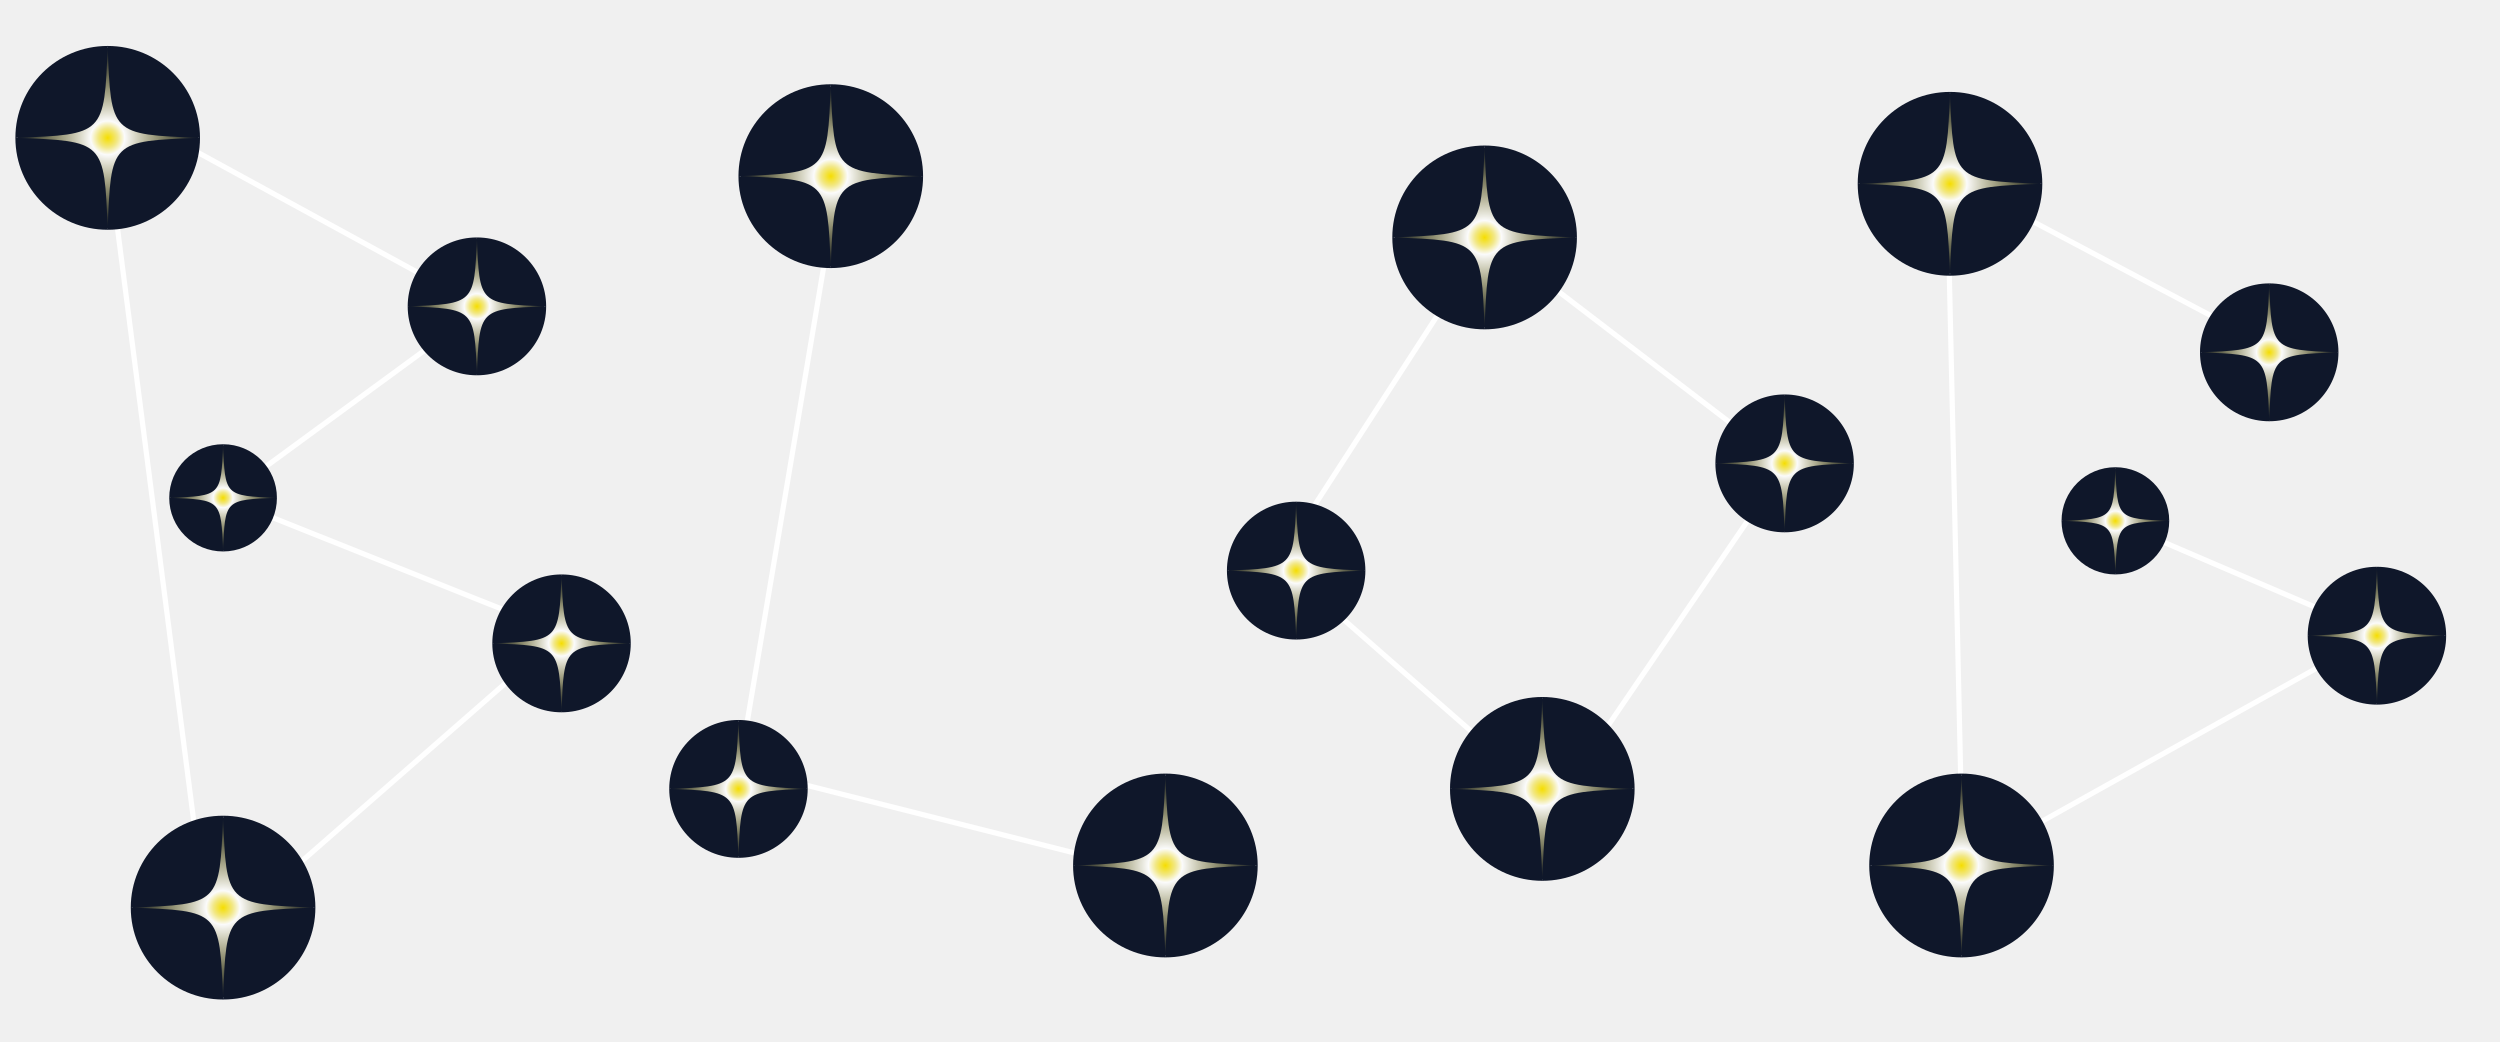
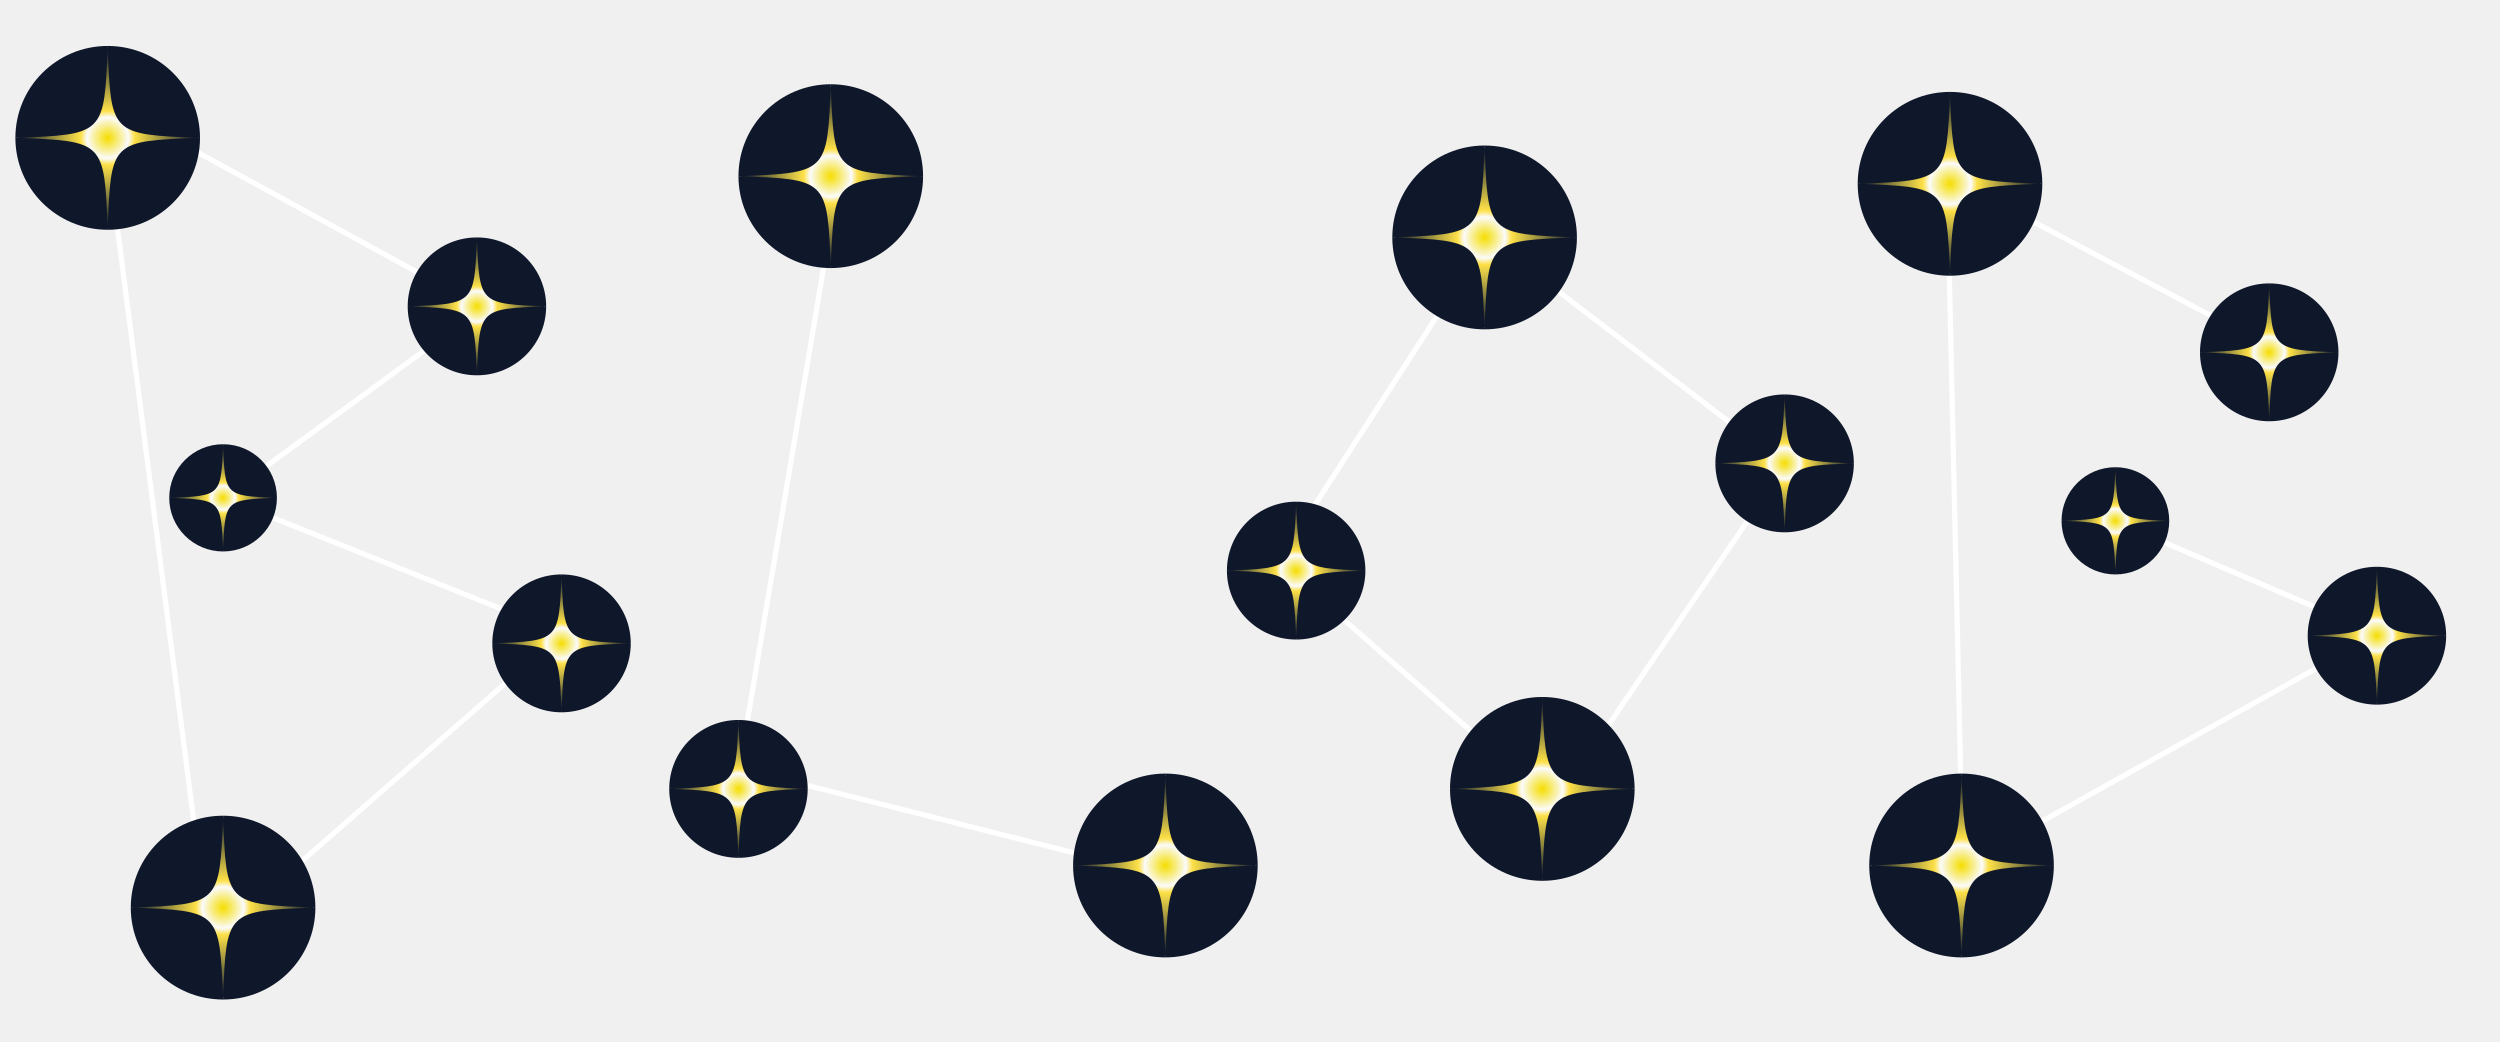
<svg xmlns="http://www.w3.org/2000/svg" width="480" height="200" fill="none">
  <g id="stars-blog">
    <g id="stars-b">
      <path id="star-b-line" d="M40.183 180.88 19.378 19.117l73.28 39.993-49.827 36.477 65.163 26.011-67.811 59.282Z" stroke="#fff" />
      <g id="star-b-01">
        <ellipse id="circle" cx="42.831" cy="174.262" rx="17.723" ry="17.647" fill="#0F172A" />
        <path id="shine" d="M25.108 174.262c17.075-.645 17.075-.645 17.723-17.647.605 17.002.605 17.002 17.723 17.647-17.118.603-17.118.603-17.723 17.647-.648-17.044-.648-17.044-17.723-17.647Z" fill="url(#paint0_radial_8_22)" />
      </g>
      <g id="star-b-02">
        <ellipse id="circle_2" cx="107.815" cy="123.528" rx="13.292" ry="13.235" fill="#0F172A" />
        <path id="shine_2" d="M94.523 123.528c12.806-.484 12.806-.484 13.292-13.235.454 12.751.454 12.751 13.293 13.235-12.839.452-12.839.452-13.293 13.235-.486-12.783-.486-12.783-13.292-13.235Z" fill="url(#paint1_radial_8_22)" />
      </g>
      <g id="star-b-03">
        <ellipse id="circle_3" cx="42.831" cy="95.587" rx="10.338" ry="10.294" fill="#0F172A" />
        <path id="shine_3" d="M32.492 95.587c9.96-.377 9.96-.377 10.339-10.294.353 9.917.353 9.917 10.338 10.294-9.985.351-9.985.351-10.338 10.294-.378-9.943-.378-9.943-10.339-10.294Z" fill="url(#paint2_radial_8_22)" />
      </g>
      <g id="star-b-04">
        <ellipse id="circle_4" cx="91.569" cy="58.823" rx="13.292" ry="13.235" fill="#0F172A" />
        <path id="shine_4" d="M78.277 58.823c12.806-.484 12.806-.484 13.292-13.235.454 12.75.454 12.75 13.293 13.235-12.839.452-12.839.452-13.293 13.235-.486-12.783-.486-12.783-13.292-13.235Z" fill="url(#paint3_radial_8_22)" />
      </g>
      <g id="star-b-05">
        <ellipse id="circle_5" cx="20.677" cy="26.47" rx="17.723" ry="17.647" fill="#0F172A" />
        <path id="shine_5" d="M2.954 26.47c17.075-.645 17.075-.645 17.723-17.647.605 17.002.605 17.002 17.723 17.647-17.118.603-17.118.603-17.723 17.647-.648-17.044-.648-17.044-17.723-17.647Z" fill="url(#paint4_radial_8_22)" />
      </g>
    </g>
    <g id="stars-l">
      <path id="star-l-line" d="m161.077 33.823-19.114 113.694 73.846 18.657" stroke="#fff" />
      <g id="star-l-01">
        <ellipse id="circle_6" cx="223.754" cy="166.174" rx="17.723" ry="17.647" fill="#0F172A" />
        <path id="shine_6" d="M206.031 166.174c17.075-.645 17.075-.645 17.723-17.647.605 17.002.605 17.002 17.723 17.647-17.118.603-17.118.603-17.723 17.647-.648-17.044-.648-17.044-17.723-17.647Z" fill="url(#paint5_radial_8_22)" />
      </g>
      <g id="star-l-02">
        <ellipse id="circle_7" cx="141.785" cy="151.468" rx="13.292" ry="13.235" fill="#0F172A" />
        <path id="shine_7" d="M128.492 151.468c12.807-.484 12.807-.484 13.293-13.235.453 12.751.453 12.751 13.292 13.235-12.839.452-12.839.452-13.292 13.235-.486-12.783-.486-12.783-13.293-13.235Z" fill="url(#paint6_radial_8_22)" />
      </g>
      <g id="star-l-03">
        <ellipse id="circle_8" cx="159.508" cy="33.823" rx="17.723" ry="17.647" fill="#0F172A" />
        <path id="shine_8" d="M141.785 33.823c17.075-.645 17.075-.645 17.723-17.647.605 17.002.605 17.002 17.723 17.647-17.118.603-17.118.603-17.723 17.647-.648-17.044-.648-17.044-17.723-17.647Z" fill="url(#paint7_radial_8_22)" />
      </g>
    </g>
    <g id="stars-o">
      <path id="star-o-line" d="m342.825 89.294-57.162-43.706-40.315 62.32 53.123 46.502 44.354-65.116Z" stroke="#fff" />
      <g id="start-o-01">
        <ellipse id="circle_9" cx="248.862" cy="109.557" rx="13.292" ry="13.235" fill="#0F172A" />
        <path id="shine_9" d="M235.569 109.557c12.806-.484 12.806-.484 13.293-13.235.453 12.751.453 12.751 13.292 13.235-12.839.452-12.839.452-13.292 13.235-.487-12.783-.487-12.783-13.293-13.235Z" fill="url(#paint8_radial_8_22)" />
      </g>
      <g id="start-o-02">
        <ellipse id="circle_10" cx="296.123" cy="151.468" rx="17.723" ry="17.647" fill="#0F172A" />
        <path id="shine_10" d="M278.4 151.468c17.075-.645 17.075-.645 17.723-17.646.605 17.001.605 17.001 17.723 17.646-17.118.603-17.118.603-17.723 17.647-.648-17.044-.648-17.044-17.723-17.647Z" fill="url(#paint9_radial_8_22)" />
      </g>
      <g id="start-o-03">
        <ellipse id="circle_11" cx="342.646" cy="88.969" rx="13.292" ry="13.235" fill="#0F172A" />
        <path id="shine_11" d="M329.354 88.97c12.806-.485 12.806-.485 13.292-13.236.454 12.751.454 12.751 13.292 13.235-12.838.452-12.838.452-13.292 13.235-.486-12.783-.486-12.783-13.292-13.235Z" fill="url(#paint10_radial_8_22)" />
      </g>
      <g id="start-o-04">
        <ellipse id="circle_12" cx="285.046" cy="45.588" rx="17.723" ry="17.647" fill="#0F172A" />
        <path id="shine_12" d="M267.323 45.588c17.075-.646 17.075-.646 17.723-17.647.605 17.001.605 17.001 17.723 17.647-17.118.602-17.118.602-17.723 17.646-.648-17.044-.648-17.044-17.723-17.646Z" fill="url(#paint11_radial_8_22)" />
      </g>
    </g>
    <g id="stars-g">
      <path id="star-g-line" d="M431.044 64.07 373.84 33.822l3.001 132.351 79.707-44.436-52.48-22.51" stroke="#fff" />
      <g id="star-g-05">
        <ellipse id="circle_13" cx="406.154" cy="99.999" rx="10.338" ry="10.294" fill="#0F172A" />
        <path id="shine_13" d="M395.815 99.999c9.961-.377 9.961-.377 10.339-10.294.353 9.917.353 9.917 10.338 10.294-9.985.351-9.985.351-10.338 10.294-.378-9.943-.378-9.943-10.339-10.294Z" fill="url(#paint12_radial_8_22)" />
      </g>
      <g id="star-g-04">
        <ellipse id="circle_14" cx="456.369" cy="122.057" rx="13.292" ry="13.235" fill="#0F172A" />
        <path id="shine_14" d="M443.077 122.057c12.806-.484 12.806-.484 13.292-13.235.454 12.751.454 12.751 13.293 13.235-12.839.452-12.839.452-13.293 13.235-.486-12.783-.486-12.783-13.292-13.235Z" fill="url(#paint13_radial_8_22)" />
      </g>
      <g id="star-g-03">
        <ellipse id="circle_15" cx="376.615" cy="166.174" rx="17.723" ry="17.647" fill="#0F172A" />
        <path id="shine_15" d="M358.892 166.174c17.075-.645 17.075-.645 17.723-17.647.606 17.002.606 17.002 17.723 17.647-17.117.603-17.117.603-17.723 17.647-.648-17.044-.648-17.044-17.723-17.647Z" fill="url(#paint14_radial_8_22)" />
      </g>
      <g id="star-g-02">
        <ellipse id="circle_16" cx="374.4" cy="35.294" rx="17.723" ry="17.647" fill="#0F172A" />
        <path id="shine_16" d="M356.677 35.294c17.075-.646 17.075-.646 17.723-17.647.605 17.001.605 17.001 17.723 17.647-17.118.602-17.118.602-17.723 17.646-.648-17.044-.648-17.044-17.723-17.646Z" fill="url(#paint15_radial_8_22)" />
      </g>
      <g id="star-g-01">
        <ellipse id="circle_17" cx="435.692" cy="67.646" rx="13.292" ry="13.235" fill="#0F172A" />
        <path id="shine_17" d="M422.4 67.646c12.806-.484 12.806-.484 13.292-13.235.454 12.751.454 12.751 13.293 13.235-12.839.452-12.839.452-13.293 13.235-.486-12.783-.486-12.783-13.292-13.235Z" fill="url(#paint16_radial_8_22)" />
      </g>
    </g>
  </g>
  <defs>
    <radialGradient id="paint0_radial_8_22" cx="0" cy="0" r="1" gradientUnits="userSpaceOnUse" gradientTransform="matrix(0 17.2792 -17.3538 0 42.83 174.262)">
-       <stop stop-color="#FFE600" />
-       <stop offset="0" stop-color="#FFE600" stop-opacity=".957" />
-       <stop offset=".109" stop-color="#F2E888" />
-       <stop offset=".188" stop-color="#FBFBFB" />
-       <stop offset=".996" stop-color="#FFEE57" stop-opacity="0" />
-       <stop offset=".996" stop-color="#fff" />
+       <stop stop-color="#F97316" />
+       <stop offset="0" stop-color="#FFE600" stop-opacity="0.957" />
+       <stop offset="0.229" stop-color="#FBFBFB" />
+       <stop offset="0.302" stop-color="#FDE047" />
+       <stop offset="0.996" stop-color="#FFEE57" stop-opacity="0" />
+       <stop offset="0.996" stop-color="white" />
    </radialGradient>
    <radialGradient id="paint1_radial_8_22" cx="0" cy="0" r="1" gradientUnits="userSpaceOnUse" gradientTransform="matrix(0 12.9594 -13.0154 0 107.815 123.528)">
-       <stop stop-color="#FFE600" />
-       <stop offset="0" stop-color="#FFE600" stop-opacity=".957" />
-       <stop offset=".109" stop-color="#F2E888" />
-       <stop offset=".188" stop-color="#FBFBFB" />
-       <stop offset=".996" stop-color="#FFEE57" stop-opacity="0" />
-       <stop offset=".996" stop-color="#fff" />
+       <stop stop-color="#F97316" />
+       <stop offset="0" stop-color="#FFE600" stop-opacity="0.957" />
+       <stop offset="0.229" stop-color="#FBFBFB" />
+       <stop offset="0.302" stop-color="#FDE047" />
+       <stop offset="0.996" stop-color="#FFEE57" stop-opacity="0" />
+       <stop offset="0.996" stop-color="white" />
    </radialGradient>
    <radialGradient id="paint2_radial_8_22" cx="0" cy="0" r="1" gradientUnits="userSpaceOnUse" gradientTransform="matrix(0 10.0795 -10.1231 0 42.83 95.587)">
-       <stop stop-color="#FFE600" />
-       <stop offset="0" stop-color="#FFE600" stop-opacity=".957" />
-       <stop offset=".109" stop-color="#F2E888" />
-       <stop offset=".188" stop-color="#FBFBFB" />
-       <stop offset=".996" stop-color="#FFEE57" stop-opacity="0" />
-       <stop offset=".996" stop-color="#fff" />
+       <stop stop-color="#F97316" />
+       <stop offset="0" stop-color="#FFE600" stop-opacity="0.957" />
+       <stop offset="0.229" stop-color="#FBFBFB" />
+       <stop offset="0.302" stop-color="#FDE047" />
+       <stop offset="0.996" stop-color="#FFEE57" stop-opacity="0" />
+       <stop offset="0.996" stop-color="white" />
    </radialGradient>
    <radialGradient id="paint3_radial_8_22" cx="0" cy="0" r="1" gradientUnits="userSpaceOnUse" gradientTransform="matrix(0 12.9594 -13.0154 0 91.57 58.823)">
-       <stop stop-color="#FFE600" />
-       <stop offset="0" stop-color="#FFE600" stop-opacity=".957" />
-       <stop offset=".109" stop-color="#F2E888" />
-       <stop offset=".188" stop-color="#FBFBFB" />
-       <stop offset=".996" stop-color="#FFEE57" stop-opacity="0" />
-       <stop offset=".996" stop-color="#fff" />
+       <stop stop-color="#F97316" />
+       <stop offset="0" stop-color="#FFE600" stop-opacity="0.957" />
+       <stop offset="0.229" stop-color="#FBFBFB" />
+       <stop offset="0.302" stop-color="#FDE047" />
+       <stop offset="0.996" stop-color="#FFEE57" stop-opacity="0" />
+       <stop offset="0.996" stop-color="white" />
    </radialGradient>
    <radialGradient id="paint4_radial_8_22" cx="0" cy="0" r="1" gradientUnits="userSpaceOnUse" gradientTransform="matrix(0 17.2792 -17.3538 0 20.677 26.47)">
-       <stop stop-color="#FFE600" />
-       <stop offset="0" stop-color="#FFE600" stop-opacity=".957" />
-       <stop offset=".109" stop-color="#F2E888" />
-       <stop offset=".188" stop-color="#FBFBFB" />
-       <stop offset=".996" stop-color="#FFEE57" stop-opacity="0" />
-       <stop offset=".996" stop-color="#fff" />
+       <stop stop-color="#F97316" />
+       <stop offset="0" stop-color="#FFE600" stop-opacity="0.957" />
+       <stop offset="0.229" stop-color="#FBFBFB" />
+       <stop offset="0.302" stop-color="#FDE047" />
+       <stop offset="0.996" stop-color="#FFEE57" stop-opacity="0" />
+       <stop offset="0.996" stop-color="white" />
    </radialGradient>
    <radialGradient id="paint5_radial_8_22" cx="0" cy="0" r="1" gradientUnits="userSpaceOnUse" gradientTransform="matrix(0 17.2792 -17.3538 0 223.754 166.174)">
-       <stop stop-color="#FFE600" />
-       <stop offset="0" stop-color="#FFE600" stop-opacity=".957" />
-       <stop offset=".109" stop-color="#F2E888" />
-       <stop offset=".188" stop-color="#FBFBFB" />
-       <stop offset=".996" stop-color="#FFEE57" stop-opacity="0" />
-       <stop offset=".996" stop-color="#fff" />
+       <stop stop-color="#F97316" />
+       <stop offset="0" stop-color="#FFE600" stop-opacity="0.957" />
+       <stop offset="0.229" stop-color="#FBFBFB" />
+       <stop offset="0.302" stop-color="#FDE047" />
+       <stop offset="0.996" stop-color="#FFEE57" stop-opacity="0" />
+       <stop offset="0.996" stop-color="white" />
    </radialGradient>
    <radialGradient id="paint6_radial_8_22" cx="0" cy="0" r="1" gradientUnits="userSpaceOnUse" gradientTransform="matrix(0 12.9594 -13.0154 0 141.785 151.468)">
-       <stop stop-color="#FFE600" />
-       <stop offset="0" stop-color="#FFE600" stop-opacity=".957" />
-       <stop offset=".109" stop-color="#F2E888" />
-       <stop offset=".188" stop-color="#FBFBFB" />
-       <stop offset=".996" stop-color="#FFEE57" stop-opacity="0" />
-       <stop offset=".996" stop-color="#fff" />
+       <stop stop-color="#F97316" />
+       <stop offset="0" stop-color="#FFE600" stop-opacity="0.957" />
+       <stop offset="0.229" stop-color="#FBFBFB" />
+       <stop offset="0.302" stop-color="#FDE047" />
+       <stop offset="0.996" stop-color="#FFEE57" stop-opacity="0" />
+       <stop offset="0.996" stop-color="white" />
    </radialGradient>
    <radialGradient id="paint7_radial_8_22" cx="0" cy="0" r="1" gradientUnits="userSpaceOnUse" gradientTransform="matrix(0 17.2792 -17.3538 0 159.508 33.823)">
-       <stop stop-color="#FFE600" />
-       <stop offset="0" stop-color="#FFE600" stop-opacity=".957" />
-       <stop offset=".109" stop-color="#F2E888" />
-       <stop offset=".188" stop-color="#FBFBFB" />
-       <stop offset=".996" stop-color="#FFEE57" stop-opacity="0" />
-       <stop offset=".996" stop-color="#fff" />
+       <stop stop-color="#F97316" />
+       <stop offset="0" stop-color="#FFE600" stop-opacity="0.957" />
+       <stop offset="0.229" stop-color="#FBFBFB" />
+       <stop offset="0.302" stop-color="#FDE047" />
+       <stop offset="0.996" stop-color="#FFEE57" stop-opacity="0" />
+       <stop offset="0.996" stop-color="white" />
    </radialGradient>
    <radialGradient id="paint8_radial_8_22" cx="0" cy="0" r="1" gradientUnits="userSpaceOnUse" gradientTransform="matrix(0 12.9594 -13.0154 0 248.862 109.557)">
-       <stop stop-color="#FFE600" />
-       <stop offset="0" stop-color="#FFE600" stop-opacity=".957" />
-       <stop offset=".109" stop-color="#F2E888" />
-       <stop offset=".188" stop-color="#FBFBFB" />
-       <stop offset=".996" stop-color="#FFEE57" stop-opacity="0" />
-       <stop offset=".996" stop-color="#fff" />
+       <stop stop-color="#F97316" />
+       <stop offset="0" stop-color="#FFE600" stop-opacity="0.957" />
+       <stop offset="0.229" stop-color="#FBFBFB" />
+       <stop offset="0.302" stop-color="#FDE047" />
+       <stop offset="0.996" stop-color="#FFEE57" stop-opacity="0" />
+       <stop offset="0.996" stop-color="white" />
    </radialGradient>
    <radialGradient id="paint9_radial_8_22" cx="0" cy="0" r="1" gradientUnits="userSpaceOnUse" gradientTransform="matrix(0 17.2792 -17.3538 0 296.123 151.468)">
-       <stop stop-color="#FFE600" />
-       <stop offset="0" stop-color="#FFE600" stop-opacity=".957" />
-       <stop offset=".109" stop-color="#F2E888" />
-       <stop offset=".188" stop-color="#FBFBFB" />
-       <stop offset=".996" stop-color="#FFEE57" stop-opacity="0" />
-       <stop offset=".996" stop-color="#fff" />
+       <stop stop-color="#F97316" />
+       <stop offset="0" stop-color="#FFE600" stop-opacity="0.957" />
+       <stop offset="0.229" stop-color="#FBFBFB" />
+       <stop offset="0.302" stop-color="#FDE047" />
+       <stop offset="0.996" stop-color="#FFEE57" stop-opacity="0" />
+       <stop offset="0.996" stop-color="white" />
    </radialGradient>
    <radialGradient id="paint10_radial_8_22" cx="0" cy="0" r="1" gradientUnits="userSpaceOnUse" gradientTransform="matrix(0 12.9594 -13.0154 0 342.646 88.97)">
-       <stop stop-color="#FFE600" />
-       <stop offset="0" stop-color="#FFE600" stop-opacity=".957" />
-       <stop offset=".109" stop-color="#F2E888" />
-       <stop offset=".188" stop-color="#FBFBFB" />
-       <stop offset=".996" stop-color="#FFEE57" stop-opacity="0" />
-       <stop offset=".996" stop-color="#fff" />
+       <stop stop-color="#F97316" />
+       <stop offset="0" stop-color="#FFE600" stop-opacity="0.957" />
+       <stop offset="0.229" stop-color="#FBFBFB" />
+       <stop offset="0.302" stop-color="#FDE047" />
+       <stop offset="0.996" stop-color="#FFEE57" stop-opacity="0" />
+       <stop offset="0.996" stop-color="white" />
    </radialGradient>
    <radialGradient id="paint11_radial_8_22" cx="0" cy="0" r="1" gradientUnits="userSpaceOnUse" gradientTransform="matrix(0 17.2792 -17.3538 0 285.046 45.588)">
-       <stop stop-color="#FFE600" />
-       <stop offset="0" stop-color="#FFE600" stop-opacity=".957" />
-       <stop offset=".109" stop-color="#F2E888" />
-       <stop offset=".188" stop-color="#FBFBFB" />
-       <stop offset=".996" stop-color="#FFEE57" stop-opacity="0" />
-       <stop offset=".996" stop-color="#fff" />
+       <stop stop-color="#F97316" />
+       <stop offset="0" stop-color="#FFE600" stop-opacity="0.957" />
+       <stop offset="0.229" stop-color="#FBFBFB" />
+       <stop offset="0.302" stop-color="#FDE047" />
+       <stop offset="0.996" stop-color="#FFEE57" stop-opacity="0" />
+       <stop offset="0.996" stop-color="white" />
    </radialGradient>
    <radialGradient id="paint12_radial_8_22" cx="0" cy="0" r="1" gradientUnits="userSpaceOnUse" gradientTransform="matrix(0 10.0795 -10.1231 0 406.154 99.999)">
-       <stop stop-color="#FFE600" />
-       <stop offset="0" stop-color="#FFE600" stop-opacity=".957" />
-       <stop offset=".109" stop-color="#F2E888" />
-       <stop offset=".188" stop-color="#FBFBFB" />
-       <stop offset=".996" stop-color="#FFEE57" stop-opacity="0" />
-       <stop offset=".996" stop-color="#fff" />
+       <stop stop-color="#F97316" />
+       <stop offset="0" stop-color="#FFE600" stop-opacity="0.957" />
+       <stop offset="0.229" stop-color="#FBFBFB" />
+       <stop offset="0.302" stop-color="#FDE047" />
+       <stop offset="0.996" stop-color="#FFEE57" stop-opacity="0" />
+       <stop offset="0.996" stop-color="white" />
    </radialGradient>
    <radialGradient id="paint13_radial_8_22" cx="0" cy="0" r="1" gradientUnits="userSpaceOnUse" gradientTransform="matrix(0 12.9594 -13.0154 0 456.369 122.057)">
-       <stop stop-color="#FFE600" />
-       <stop offset="0" stop-color="#FFE600" stop-opacity=".957" />
-       <stop offset=".109" stop-color="#F2E888" />
-       <stop offset=".188" stop-color="#FBFBFB" />
-       <stop offset=".996" stop-color="#FFEE57" stop-opacity="0" />
-       <stop offset=".996" stop-color="#fff" />
+       <stop stop-color="#F97316" />
+       <stop offset="0" stop-color="#FFE600" stop-opacity="0.957" />
+       <stop offset="0.229" stop-color="#FBFBFB" />
+       <stop offset="0.302" stop-color="#FDE047" />
+       <stop offset="0.996" stop-color="#FFEE57" stop-opacity="0" />
+       <stop offset="0.996" stop-color="white" />
    </radialGradient>
    <radialGradient id="paint14_radial_8_22" cx="0" cy="0" r="1" gradientUnits="userSpaceOnUse" gradientTransform="matrix(0 17.2792 -17.3538 0 376.615 166.174)">
-       <stop stop-color="#FFE600" />
-       <stop offset="0" stop-color="#FFE600" stop-opacity=".957" />
-       <stop offset=".109" stop-color="#F2E888" />
-       <stop offset=".188" stop-color="#FBFBFB" />
-       <stop offset=".996" stop-color="#FFEE57" stop-opacity="0" />
-       <stop offset=".996" stop-color="#fff" />
+       <stop stop-color="#F97316" />
+       <stop offset="0" stop-color="#FFE600" stop-opacity="0.957" />
+       <stop offset="0.229" stop-color="#FBFBFB" />
+       <stop offset="0.302" stop-color="#FDE047" />
+       <stop offset="0.996" stop-color="#FFEE57" stop-opacity="0" />
+       <stop offset="0.996" stop-color="white" />
    </radialGradient>
    <radialGradient id="paint15_radial_8_22" cx="0" cy="0" r="1" gradientUnits="userSpaceOnUse" gradientTransform="matrix(0 17.2792 -17.3538 0 374.4 35.294)">
-       <stop stop-color="#FFE600" />
-       <stop offset="0" stop-color="#FFE600" stop-opacity=".957" />
-       <stop offset=".109" stop-color="#F2E888" />
-       <stop offset=".188" stop-color="#FBFBFB" />
-       <stop offset=".996" stop-color="#FFEE57" stop-opacity="0" />
-       <stop offset=".996" stop-color="#fff" />
+       <stop stop-color="#F97316" />
+       <stop offset="0" stop-color="#FFE600" stop-opacity="0.957" />
+       <stop offset="0.229" stop-color="#FBFBFB" />
+       <stop offset="0.302" stop-color="#FDE047" />
+       <stop offset="0.996" stop-color="#FFEE57" stop-opacity="0" />
+       <stop offset="0.996" stop-color="white" />
    </radialGradient>
    <radialGradient id="paint16_radial_8_22" cx="0" cy="0" r="1" gradientUnits="userSpaceOnUse" gradientTransform="matrix(0 12.9594 -13.0154 0 435.692 67.646)">
-       <stop stop-color="#FFE600" />
-       <stop offset="0" stop-color="#FFE600" stop-opacity=".957" />
-       <stop offset=".109" stop-color="#F2E888" />
-       <stop offset=".188" stop-color="#FBFBFB" />
-       <stop offset=".996" stop-color="#FFEE57" stop-opacity="0" />
-       <stop offset=".996" stop-color="#fff" />
+       <stop stop-color="#F97316" />
+       <stop offset="0" stop-color="#FFE600" stop-opacity="0.957" />
+       <stop offset="0.229" stop-color="#FBFBFB" />
+       <stop offset="0.302" stop-color="#FDE047" />
+       <stop offset="0.996" stop-color="#FFEE57" stop-opacity="0" />
+       <stop offset="0.996" stop-color="white" />
    </radialGradient>
  </defs>
</svg>
